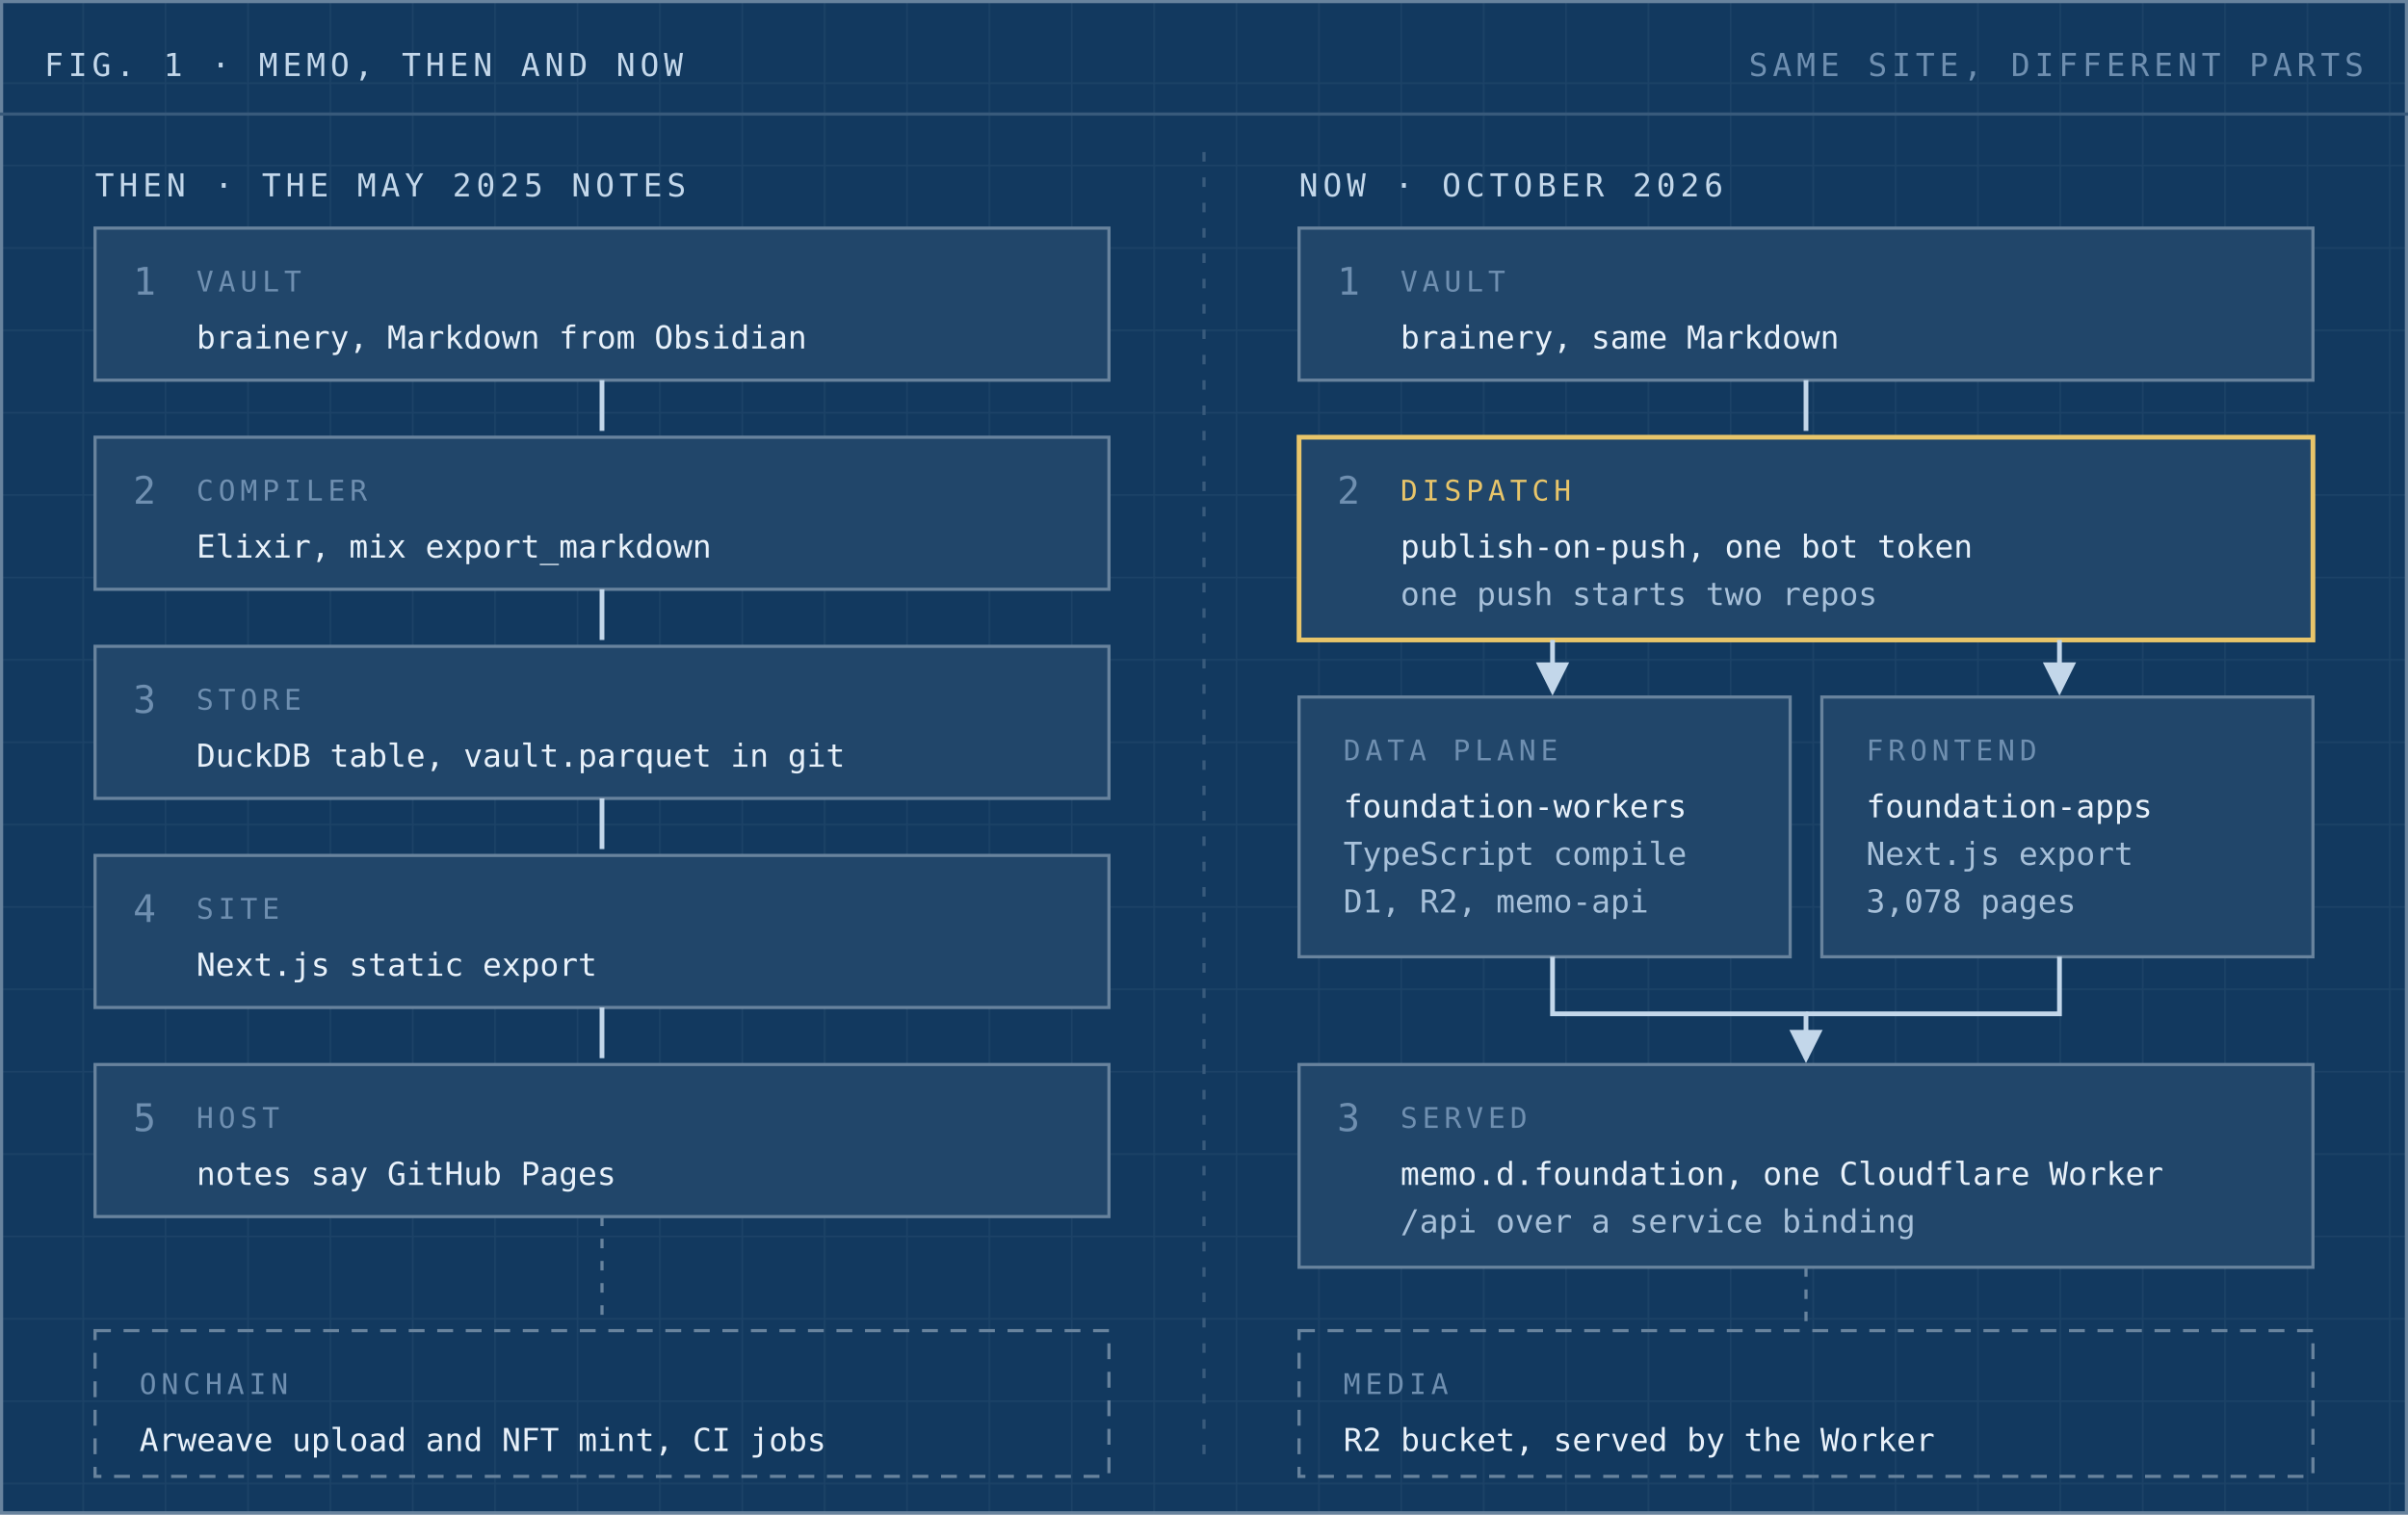
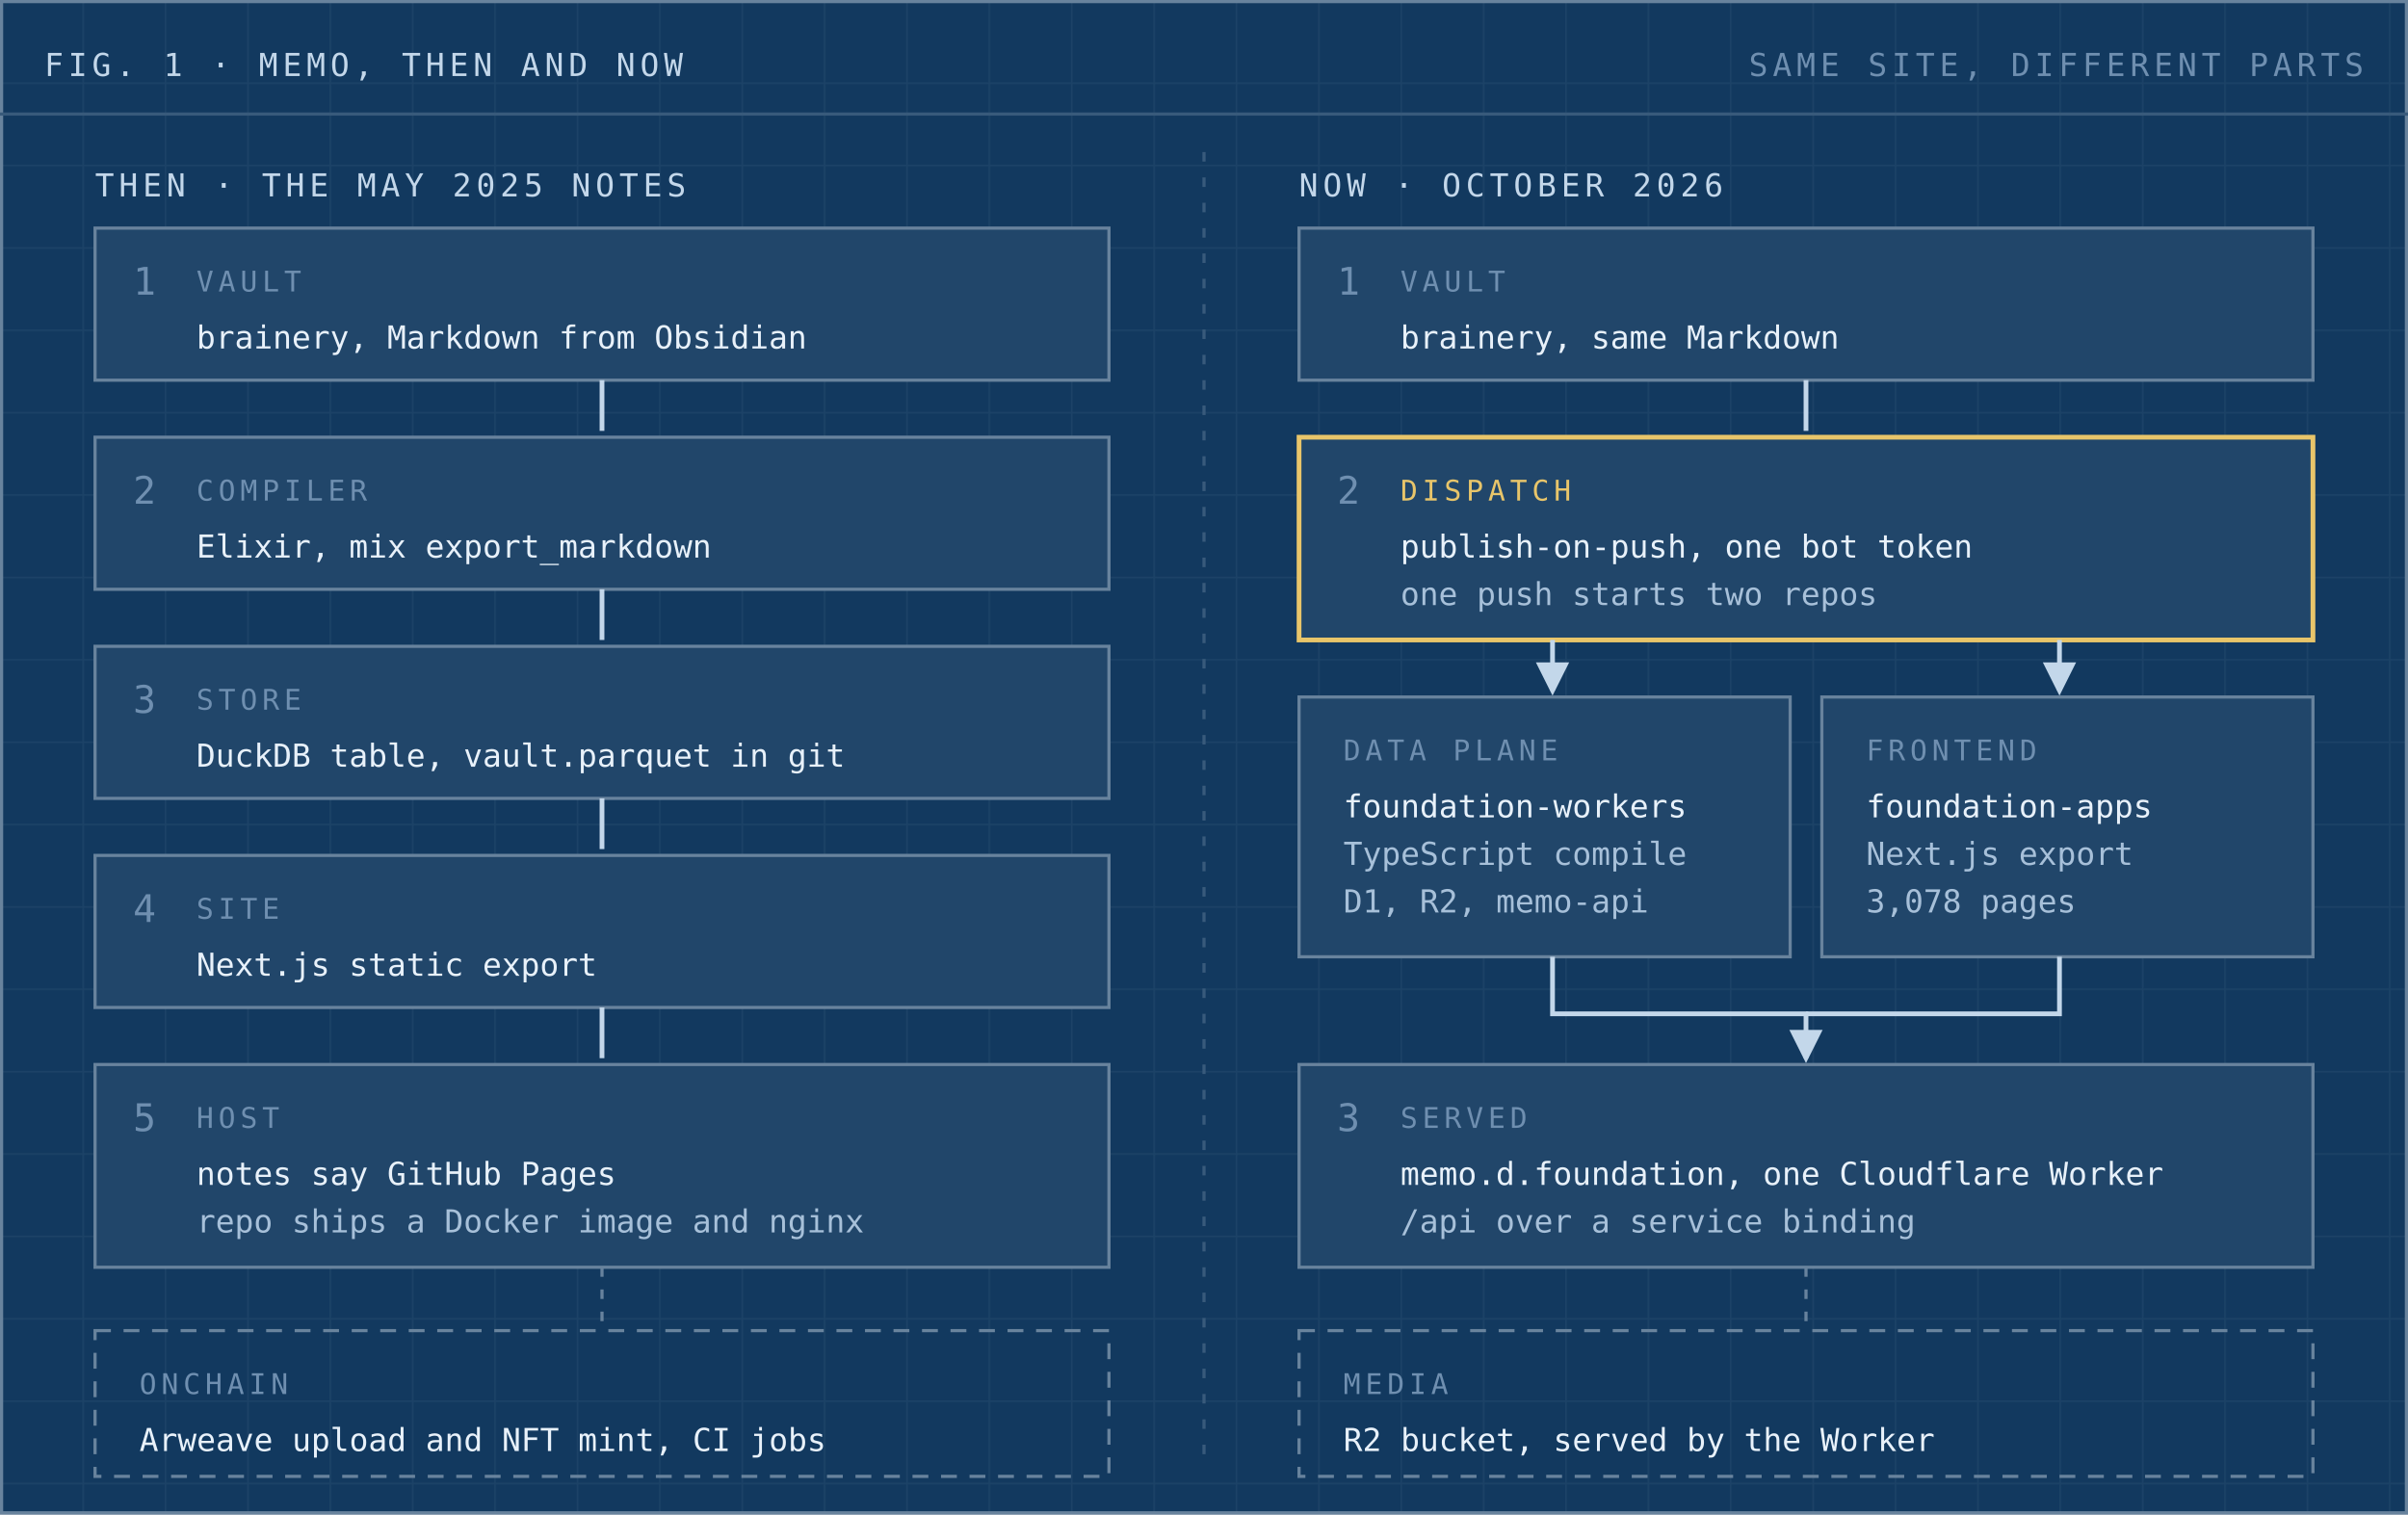
<svg xmlns="http://www.w3.org/2000/svg" viewBox="0 0 760 478" aria-label="Fig. 1: memo's build and host in the May 2025 notes beside the stack today" style="width:100%;height:auto;max-width:760px;display:block" font-family="ui-monospace, SFMono-Regular, Menlo, Consolas, monospace">
  <defs>
    <pattern id="grid1" width="26" height="26" patternUnits="userSpaceOnUse">
      <path d="M 26 0 L 0 0 0 26" fill="none" stroke="#e8f1fa" stroke-opacity="0.05" stroke-width="1" />
    </pattern>
    <marker id="ar1" viewBox="0 0 10 10" refX="8.5" refY="5" markerWidth="7" markerHeight="7" orient="auto">
      <path d="M0 0 L10 5 L0 10 z" fill="#c3d7ea" />
    </marker>
    <marker id="am1" viewBox="0 0 10 10" refX="8.5" refY="5" markerWidth="7" markerHeight="7" orient="auto">
      <path d="M0 0 L10 5 L0 10 z" fill="#e8c56a" />
    </marker>
  </defs>
  <rect width="760" height="478" fill="#12395f" />
  <rect width="760" height="478" fill="url(#grid1)" />
  <rect x="0.5" y="0.5" width="759" height="477" fill="none" stroke="#68839d" />
  <text x="14" y="24" font-size="10" letter-spacing="1.5" fill="#c3d7ea">FIG. 1 · MEMO, THEN AND NOW</text>
  <text x="746" y="24" font-size="10" letter-spacing="1.5" fill="#6f8fb0" text-anchor="end">SAME SITE, DIFFERENT PARTS</text>
  <line x1="0" y1="36" x2="760" y2="36" stroke="#385a7b" />
  <text x="30" y="62" font-size="10" letter-spacing="1.5" fill="#c3d7ea">THEN · THE MAY 2025 NOTES</text>
  <text x="410" y="62" font-size="10" letter-spacing="1.5" fill="#c3d7ea">NOW · OCTOBER 2026</text>
  <line x1="380" y1="48" x2="380" y2="462" stroke="#385a7b" stroke-dasharray="3 5" />
  <g>
    <rect x="30" y="72" width="320" height="48" fill="#21466a" stroke="#68839d" stroke-width="1" />
    <text x="42" y="93" font-size="12" fill="#6f8fb0">1</text>
    <text x="62" y="92" font-size="9" letter-spacing="1.5" fill="#6f8fb0">VAULT</text>
    <text x="62" y="110" font-size="10" fill="#e8f1fa">brainery, Markdown from Obsidian</text>
  </g>
  <line x1="190.0" y1="120" x2="190.0" y2="136" stroke="#c3d7ea" stroke-width="1.5" marker-end="url(#ar)" />
  <g>
    <rect x="30" y="138" width="320" height="48" fill="#21466a" stroke="#68839d" stroke-width="1" />
    <text x="42" y="159" font-size="12" fill="#6f8fb0">2</text>
    <text x="62" y="158" font-size="9" letter-spacing="1.5" fill="#6f8fb0">COMPILER</text>
    <text x="62" y="176" font-size="10" fill="#e8f1fa">Elixir, mix export_markdown</text>
  </g>
  <line x1="190.0" y1="186" x2="190.0" y2="202" stroke="#c3d7ea" stroke-width="1.5" marker-end="url(#ar)" />
  <g>
    <rect x="30" y="204" width="320" height="48" fill="#21466a" stroke="#68839d" stroke-width="1" />
    <text x="42" y="225" font-size="12" fill="#6f8fb0">3</text>
    <text x="62" y="224" font-size="9" letter-spacing="1.5" fill="#6f8fb0">STORE</text>
    <text x="62" y="242" font-size="10" fill="#e8f1fa">DuckDB table, vault.parquet in git</text>
  </g>
  <line x1="190.0" y1="252" x2="190.0" y2="268" stroke="#c3d7ea" stroke-width="1.5" marker-end="url(#ar)" />
  <g>
    <rect x="30" y="270" width="320" height="48" fill="#21466a" stroke="#68839d" stroke-width="1" />
    <text x="42" y="291" font-size="12" fill="#6f8fb0">4</text>
    <text x="62" y="290" font-size="9" letter-spacing="1.5" fill="#6f8fb0">SITE</text>
    <text x="62" y="308" font-size="10" fill="#e8f1fa">Next.js static export</text>
  </g>
  <line x1="190.0" y1="318" x2="190.0" y2="334" stroke="#c3d7ea" stroke-width="1.5" marker-end="url(#ar)" />
  <g>
-     <rect x="30" y="336" width="320" height="48" fill="#21466a" stroke="#68839d" stroke-width="1" />
+     <rect x="30" y="336" width="320" height="64" fill="#21466a" stroke="#68839d" stroke-width="1" />
    <text x="42" y="357" font-size="12" fill="#6f8fb0">5</text>
    <text x="62" y="356" font-size="9" letter-spacing="1.5" fill="#6f8fb0">HOST</text>
    <text x="62" y="374" font-size="10" fill="#e8f1fa">notes say GitHub Pages</text>
+     <text x="62" y="389" font-size="10" fill="#a7c0d9">repo ships a Docker image and nginx</text>
  </g>
-   <line x1="190.0" y1="384" x2="190.0" y2="418" stroke="#68839d" stroke-dasharray="3 4" />
+   <line x1="190.0" y1="400" x2="190.0" y2="418" stroke="#68839d" stroke-dasharray="3 4" />
  <g>
    <rect x="30" y="420" width="320" height="46" fill="none" stroke="#68839d" stroke-width="1" stroke-dasharray="5 4" />
    <text x="44" y="440" font-size="9" letter-spacing="1.5" fill="#6f8fb0">ONCHAIN</text>
    <text x="44" y="458" font-size="10" fill="#e8f1fa">Arweave upload and NFT mint, CI jobs</text>
  </g>
  <g>
    <rect x="410" y="72" width="320" height="48" fill="#21466a" stroke="#68839d" stroke-width="1" />
    <text x="422" y="93" font-size="12" fill="#6f8fb0">1</text>
    <text x="442" y="92" font-size="9" letter-spacing="1.5" fill="#6f8fb0">VAULT</text>
    <text x="442" y="110" font-size="10" fill="#e8f1fa">brainery, same Markdown</text>
  </g>
  <line x1="570.0" y1="120" x2="570.0" y2="136" stroke="#c3d7ea" stroke-width="1.5" marker-end="url(#ar)" />
  <g>
    <rect x="410" y="138" width="320" height="64" fill="#21466a" stroke="#e8c56a" stroke-width="1.5" />
    <text x="422" y="159" font-size="12" fill="#6f8fb0">2</text>
    <text x="442" y="158" font-size="9" letter-spacing="1.5" fill="#e8c56a">DISPATCH</text>
    <text x="442" y="176" font-size="10" fill="#e8f1fa">publish-on-push, one bot token</text>
    <text x="442" y="191" font-size="10" fill="#a7c0d9">one push starts two repos</text>
  </g>
  <path d="M 490 202 L 490 218" fill="none" stroke="#c3d7ea" stroke-width="1.5" marker-end="url(#ar1)" />
  <path d="M 650 202 L 650 218" fill="none" stroke="#c3d7ea" stroke-width="1.5" marker-end="url(#ar1)" />
  <g>
    <rect x="410" y="220" width="155" height="82" fill="#21466a" stroke="#68839d" stroke-width="1" />
    <text x="424" y="240" font-size="9" letter-spacing="1.5" fill="#6f8fb0">DATA PLANE</text>
    <text x="424" y="258" font-size="10" fill="#e8f1fa">foundation-workers</text>
    <text x="424" y="273" font-size="10" fill="#a7c0d9">TypeScript compile</text>
    <text x="424" y="288" font-size="10" fill="#a7c0d9">D1, R2, memo-api</text>
  </g>
  <g>
    <rect x="575" y="220" width="155" height="82" fill="#21466a" stroke="#68839d" stroke-width="1" />
    <text x="589" y="240" font-size="9" letter-spacing="1.5" fill="#6f8fb0">FRONTEND</text>
    <text x="589" y="258" font-size="10" fill="#e8f1fa">foundation-apps</text>
    <text x="589" y="273" font-size="10" fill="#a7c0d9">Next.js export</text>
    <text x="589" y="288" font-size="10" fill="#a7c0d9">3,078 pages</text>
  </g>
  <path d="M 490 302 L 490 320 L 570 320 L 570 334" fill="none" stroke="#c3d7ea" stroke-width="1.5" marker-end="url(#ar1)" />
  <path d="M 650 302 L 650 320 L 570 320" fill="none" stroke="#c3d7ea" stroke-width="1.5" />
  <g>
    <rect x="410" y="336" width="320" height="64" fill="#21466a" stroke="#68839d" stroke-width="1" />
    <text x="422" y="357" font-size="12" fill="#6f8fb0">3</text>
    <text x="442" y="356" font-size="9" letter-spacing="1.5" fill="#6f8fb0">SERVED</text>
    <text x="442" y="374" font-size="10" fill="#e8f1fa">memo.d.foundation, one Cloudflare Worker</text>
    <text x="442" y="389" font-size="10" fill="#a7c0d9">/api over a service binding</text>
  </g>
  <line x1="570.0" y1="400" x2="570.0" y2="418" stroke="#68839d" stroke-dasharray="3 4" />
  <g>
    <rect x="410" y="420" width="320" height="46" fill="none" stroke="#68839d" stroke-width="1" stroke-dasharray="5 4" />
    <text x="424" y="440" font-size="9" letter-spacing="1.5" fill="#6f8fb0">MEDIA</text>
    <text x="424" y="458" font-size="10" fill="#e8f1fa">R2 bucket, served by the Worker</text>
  </g>
</svg>
